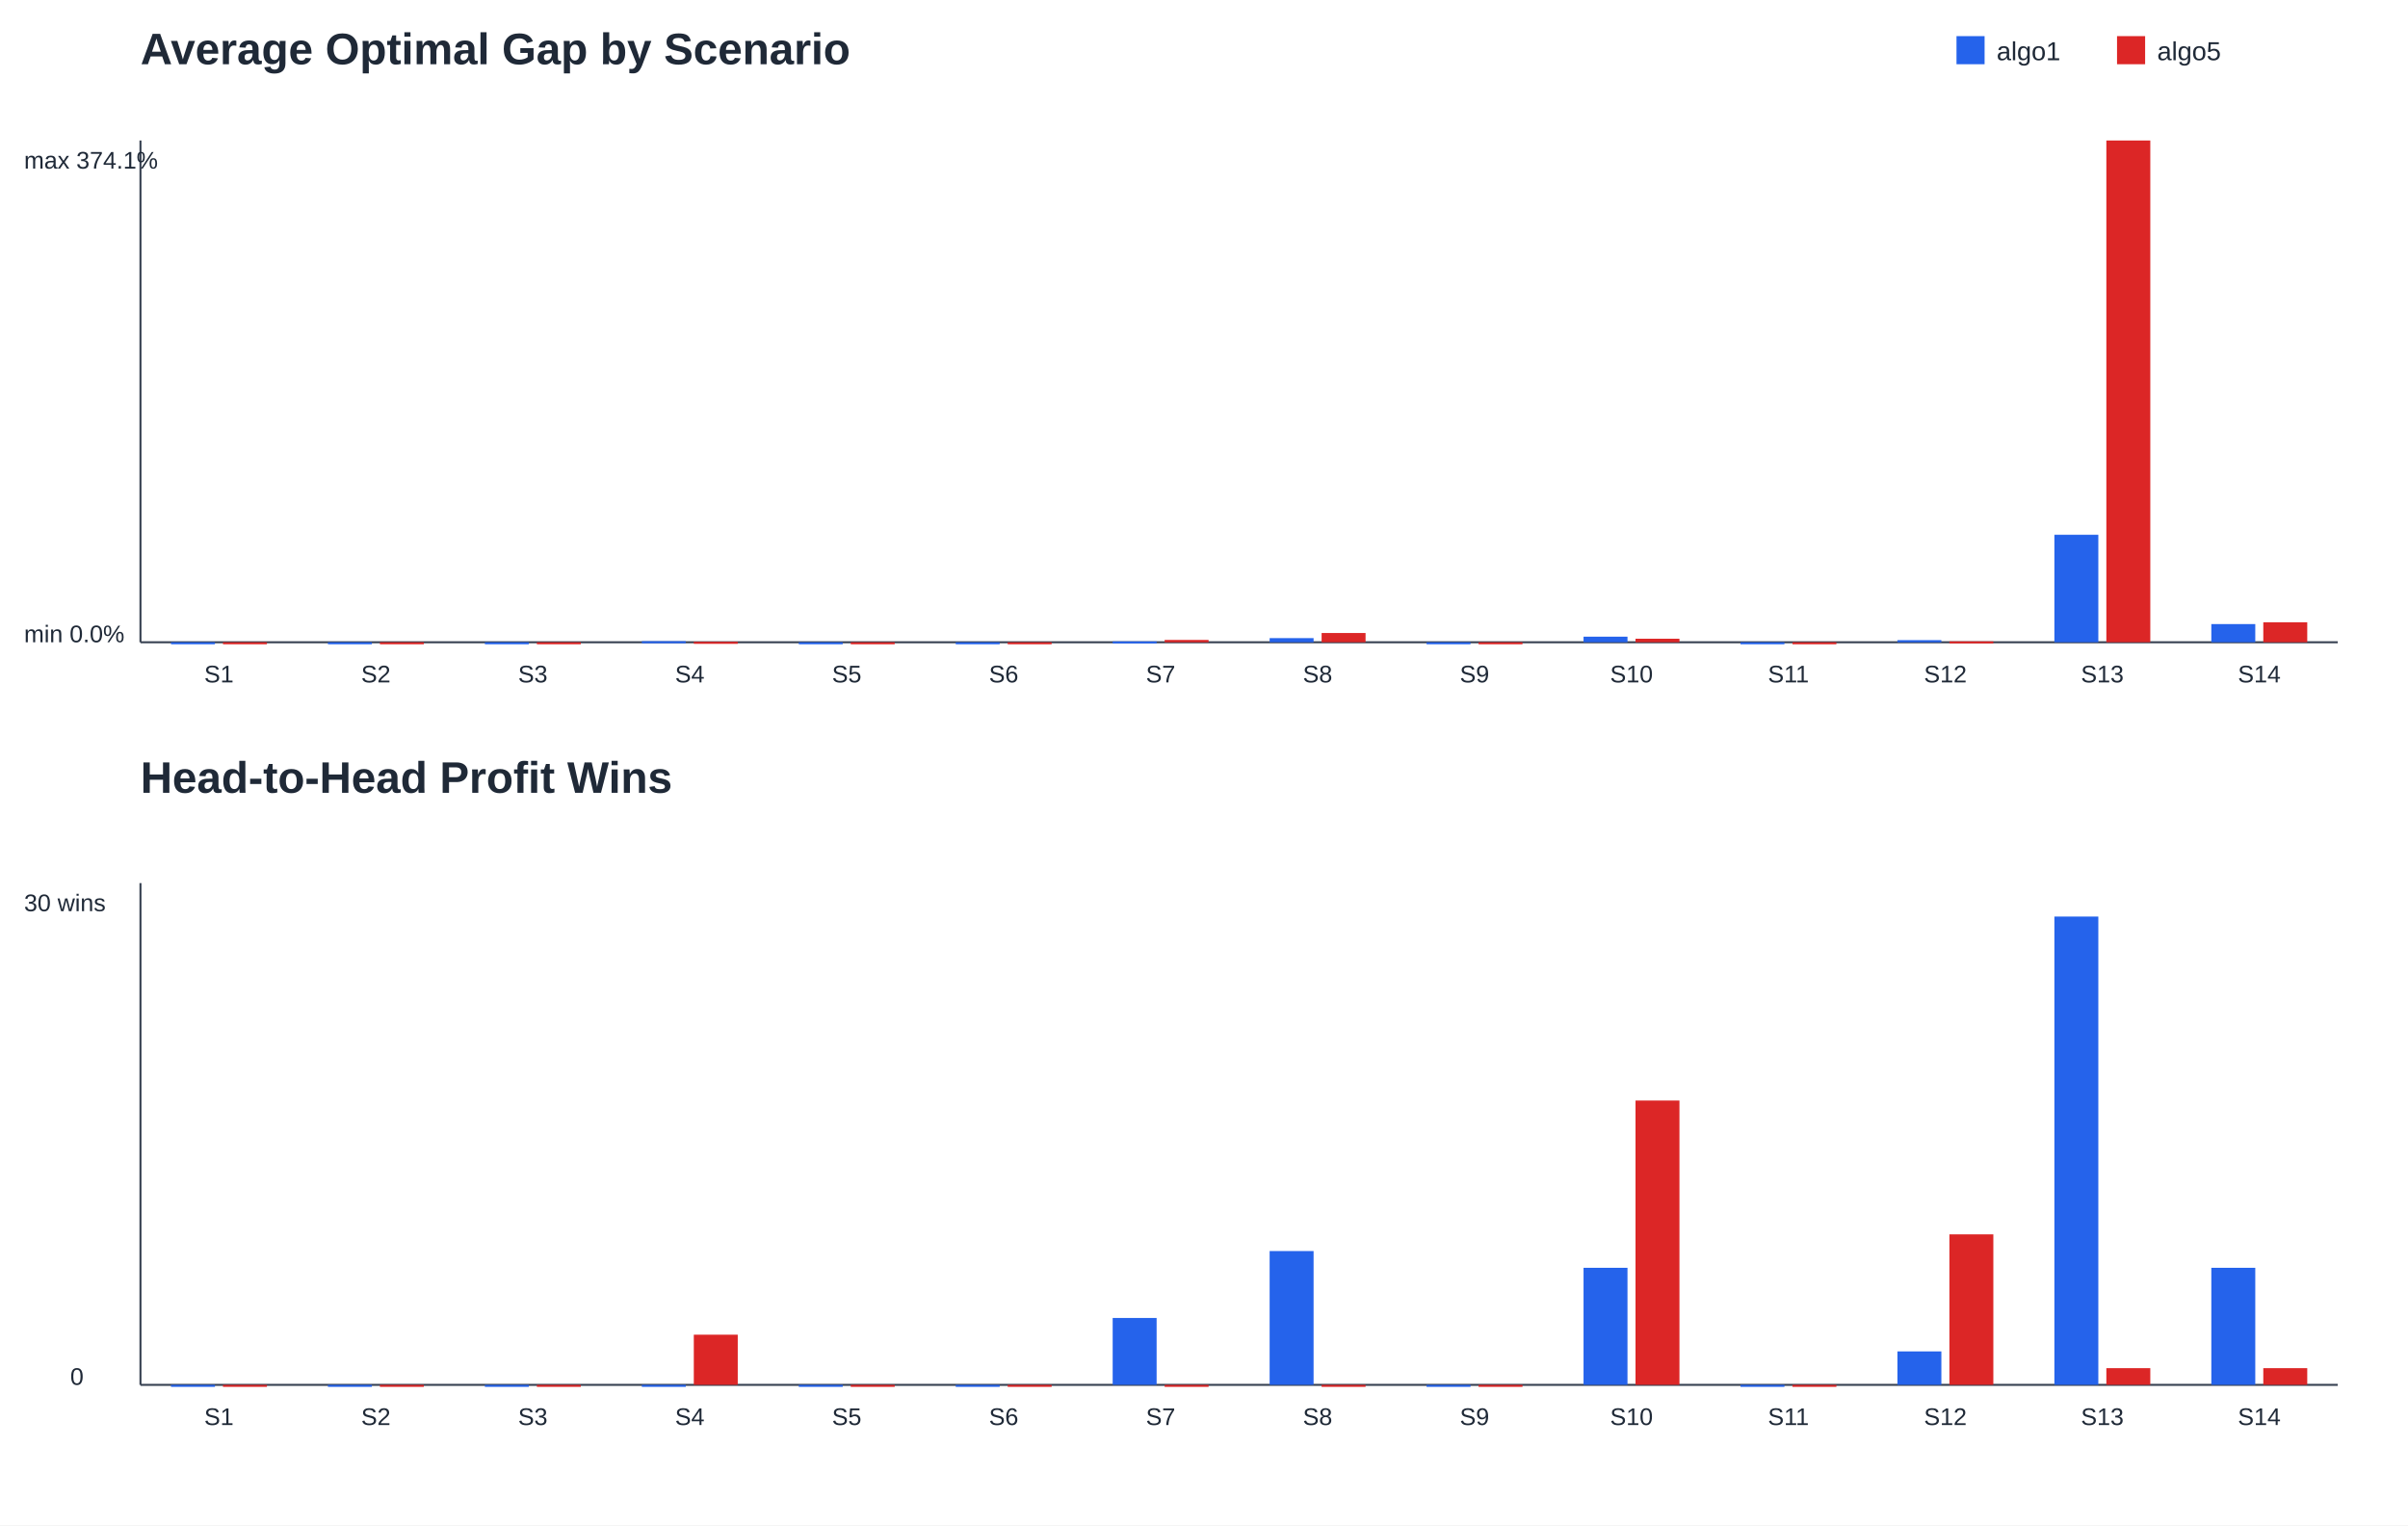
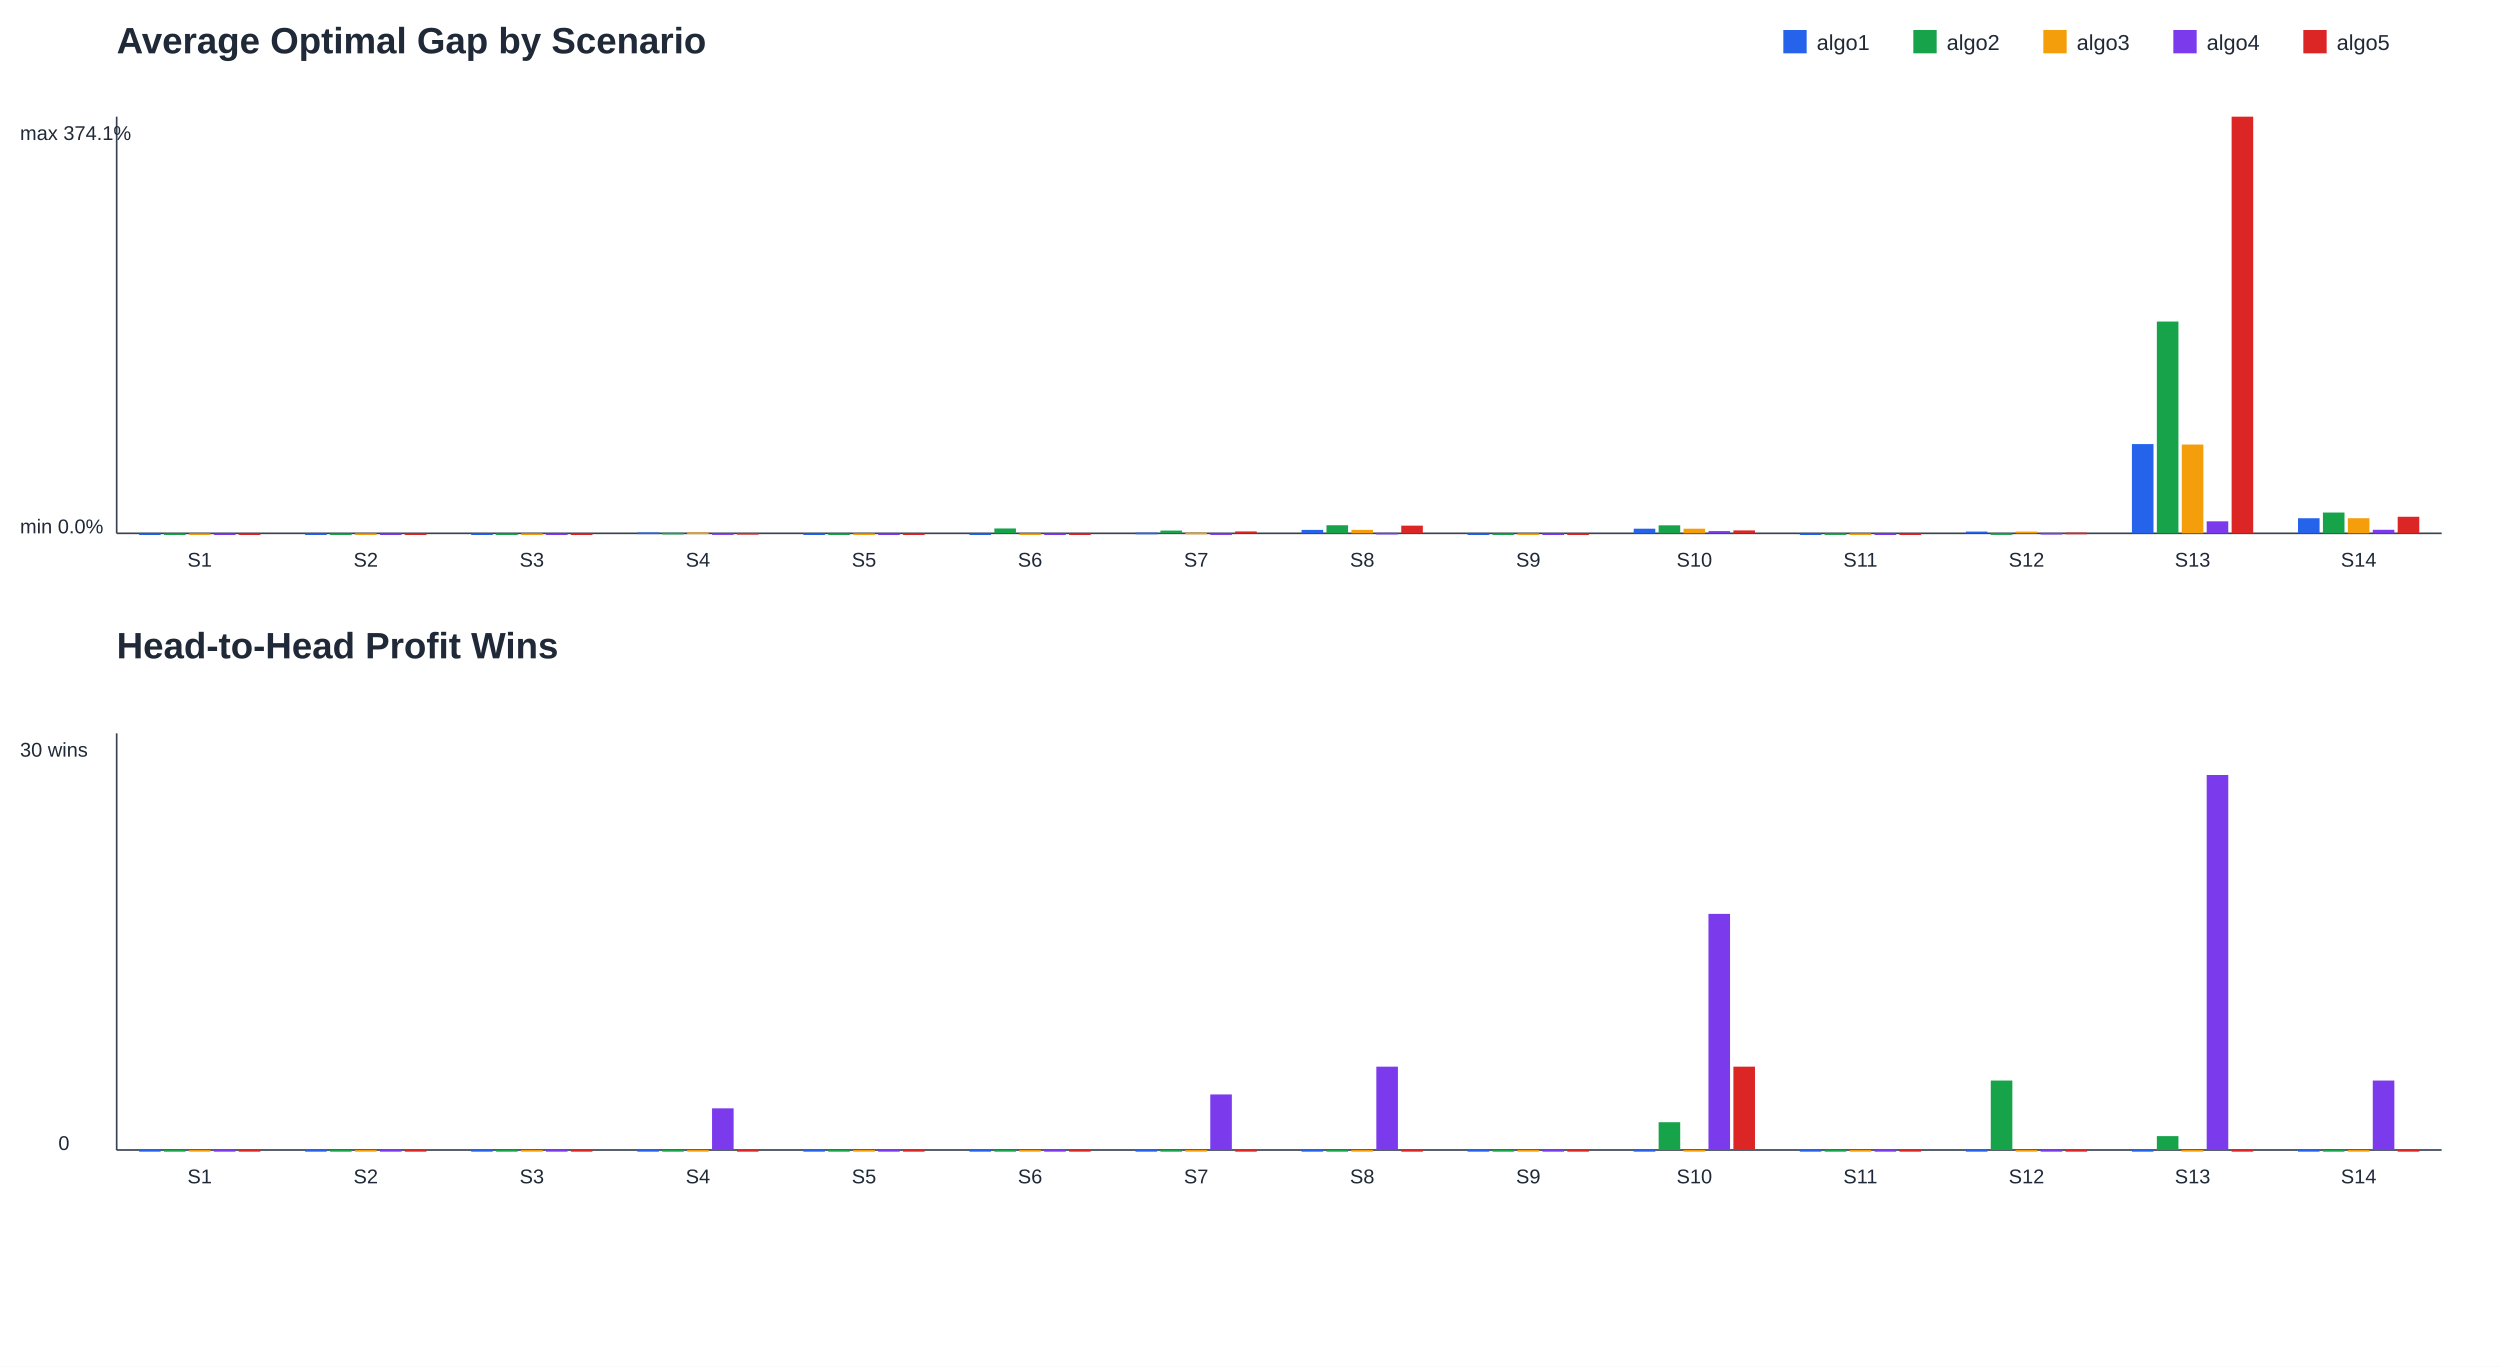
- <svg xmlns="http://www.w3.org/2000/svg" width="1200" height="760" viewBox="0 0 1200 760">
+ <svg xmlns="http://www.w3.org/2000/svg" width="1500" height="820" viewBox="0 0 1500 820">
  <rect width="100%" height="100%" fill="#ffffff" />
  <style>text{font-family:Arial,Helvetica,sans-serif;fill:#1f2937}.title{font-size:22px;font-weight:700}.label{font-size:12px}.axis{stroke:#374151;stroke-width:1}.grid{stroke:#e5e7eb;stroke-width:1}.legend{font-size:13px}</style>
  <text x="70" y="32" class="title">Average Optimal Gap by Scenario</text>
-   <line x1="70" y1="320.00" x2="1165" y2="320.00" class="axis" />
+   <line x1="70" y1="320.00" x2="1465" y2="320.00" class="axis" />
  <line x1="70" y1="70" x2="70" y2="320" class="axis" />
  <text x="70" y="395" class="title">Head-to-Head Profit Wins</text>
-   <line x1="70" y1="690.00" x2="1165" y2="690.00" class="axis" />
+   <line x1="70" y1="690.00" x2="1465" y2="690.00" class="axis" />
  <line x1="70" y1="440" x2="70" y2="690" class="axis" />
-   <rect x="975" y="18" width="14" height="14" fill="#2563eb" />
-   <text x="995" y="30" class="legend">algo1</text>
-   <rect x="1055" y="18" width="14" height="14" fill="#dc2626" />
-   <text x="1075" y="30" class="legend">algo5</text>
-   <rect x="85.21" y="320.00" width="21.90" height="1.00" fill="#2563eb" />
-   <rect x="111.11" y="320.00" width="21.90" height="1.00" fill="#dc2626" />
-   <text x="109.11" y="340" text-anchor="middle" class="label">S1</text>
-   <rect x="85.21" y="690.00" width="21.90" height="1.00" fill="#2563eb" />
-   <rect x="111.11" y="690.00" width="21.90" height="1.00" fill="#dc2626" />
-   <text x="109.11" y="710" text-anchor="middle" class="label">S1</text>
-   <rect x="163.42" y="320.00" width="21.90" height="1.00" fill="#2563eb" />
-   <rect x="189.32" y="320.00" width="21.90" height="1.00" fill="#dc2626" />
-   <text x="187.32" y="340" text-anchor="middle" class="label">S2</text>
-   <rect x="163.42" y="690.00" width="21.90" height="1.00" fill="#2563eb" />
-   <rect x="189.32" y="690.00" width="21.90" height="1.00" fill="#dc2626" />
-   <text x="187.32" y="710" text-anchor="middle" class="label">S2</text>
-   <rect x="241.64" y="320.00" width="21.90" height="1.00" fill="#2563eb" />
-   <rect x="267.54" y="320.00" width="21.90" height="1.00" fill="#dc2626" />
-   <text x="265.54" y="340" text-anchor="middle" class="label">S3</text>
-   <rect x="241.64" y="690.00" width="21.90" height="1.00" fill="#2563eb" />
-   <rect x="267.54" y="690.00" width="21.90" height="1.00" fill="#dc2626" />
-   <text x="265.54" y="710" text-anchor="middle" class="label">S3</text>
-   <rect x="319.85" y="319.48" width="21.90" height="1.00" fill="#2563eb" />
-   <rect x="345.75" y="319.78" width="21.90" height="1.00" fill="#dc2626" />
-   <text x="343.75" y="340" text-anchor="middle" class="label">S4</text>
-   <rect x="319.85" y="690.00" width="21.90" height="1.00" fill="#2563eb" />
-   <rect x="345.75" y="665.00" width="21.90" height="25.00" fill="#dc2626" />
-   <text x="343.75" y="710" text-anchor="middle" class="label">S4</text>
-   <rect x="398.06" y="320.00" width="21.90" height="1.00" fill="#2563eb" />
-   <rect x="423.96" y="320.00" width="21.90" height="1.00" fill="#dc2626" />
-   <text x="421.96" y="340" text-anchor="middle" class="label">S5</text>
-   <rect x="398.06" y="690.00" width="21.90" height="1.00" fill="#2563eb" />
-   <rect x="423.96" y="690.00" width="21.90" height="1.00" fill="#dc2626" />
-   <text x="421.96" y="710" text-anchor="middle" class="label">S5</text>
-   <rect x="476.28" y="320.00" width="21.90" height="1.00" fill="#2563eb" />
-   <rect x="502.18" y="320.00" width="21.90" height="1.00" fill="#dc2626" />
-   <text x="500.18" y="340" text-anchor="middle" class="label">S6</text>
-   <rect x="476.28" y="690.00" width="21.90" height="1.00" fill="#2563eb" />
-   <rect x="502.18" y="690.00" width="21.90" height="1.00" fill="#dc2626" />
-   <text x="500.18" y="710" text-anchor="middle" class="label">S6</text>
-   <rect x="554.49" y="319.58" width="21.90" height="1.00" fill="#2563eb" />
-   <rect x="580.39" y="318.85" width="21.90" height="1.15" fill="#dc2626" />
-   <text x="578.39" y="340" text-anchor="middle" class="label">S7</text>
-   <rect x="554.49" y="656.67" width="21.90" height="33.33" fill="#2563eb" />
-   <rect x="580.39" y="690.00" width="21.90" height="1.00" fill="#dc2626" />
-   <text x="578.39" y="710" text-anchor="middle" class="label">S7</text>
-   <rect x="632.71" y="317.94" width="21.90" height="2.06" fill="#2563eb" />
-   <rect x="658.61" y="315.39" width="21.90" height="4.61" fill="#dc2626" />
-   <text x="656.61" y="340" text-anchor="middle" class="label">S8</text>
-   <rect x="632.71" y="623.33" width="21.90" height="66.67" fill="#2563eb" />
-   <rect x="658.61" y="690.00" width="21.90" height="1.00" fill="#dc2626" />
-   <text x="656.61" y="710" text-anchor="middle" class="label">S8</text>
-   <rect x="710.92" y="320.00" width="21.90" height="1.00" fill="#2563eb" />
-   <rect x="736.82" y="320.00" width="21.90" height="1.00" fill="#dc2626" />
-   <text x="734.82" y="340" text-anchor="middle" class="label">S9</text>
-   <rect x="710.92" y="690.00" width="21.90" height="1.00" fill="#2563eb" />
-   <rect x="736.82" y="690.00" width="21.90" height="1.00" fill="#dc2626" />
-   <text x="734.82" y="710" text-anchor="middle" class="label">S9</text>
-   <rect x="789.14" y="317.22" width="21.90" height="2.78" fill="#2563eb" />
-   <rect x="815.04" y="318.25" width="21.90" height="1.75" fill="#dc2626" />
-   <text x="813.04" y="340" text-anchor="middle" class="label">S10</text>
-   <rect x="789.14" y="631.67" width="21.90" height="58.33" fill="#2563eb" />
-   <rect x="815.04" y="548.33" width="21.90" height="141.67" fill="#dc2626" />
-   <text x="813.04" y="710" text-anchor="middle" class="label">S10</text>
-   <rect x="867.35" y="320.00" width="21.90" height="1.00" fill="#2563eb" />
-   <rect x="893.25" y="320.00" width="21.90" height="1.00" fill="#dc2626" />
-   <text x="891.25" y="340" text-anchor="middle" class="label">S11</text>
-   <rect x="867.35" y="690.00" width="21.90" height="1.00" fill="#2563eb" />
-   <rect x="893.25" y="690.00" width="21.90" height="1.00" fill="#dc2626" />
-   <text x="891.25" y="710" text-anchor="middle" class="label">S11</text>
-   <rect x="945.56" y="318.95" width="21.90" height="1.05" fill="#2563eb" />
-   <rect x="971.46" y="319.57" width="21.90" height="1.00" fill="#dc2626" />
-   <text x="969.46" y="340" text-anchor="middle" class="label">S12</text>
-   <rect x="945.56" y="673.33" width="21.90" height="16.67" fill="#2563eb" />
-   <rect x="971.46" y="615.00" width="21.90" height="75.00" fill="#dc2626" />
-   <text x="969.46" y="710" text-anchor="middle" class="label">S12</text>
-   <rect x="1023.78" y="266.45" width="21.90" height="53.55" fill="#2563eb" />
-   <rect x="1049.68" y="70.00" width="21.90" height="250.00" fill="#dc2626" />
-   <text x="1047.68" y="340" text-anchor="middle" class="label">S13</text>
-   <rect x="1023.78" y="456.67" width="21.90" height="233.33" fill="#2563eb" />
-   <rect x="1049.68" y="681.67" width="21.90" height="8.33" fill="#dc2626" />
-   <text x="1047.68" y="710" text-anchor="middle" class="label">S13</text>
-   <rect x="1101.99" y="310.94" width="21.90" height="9.06" fill="#2563eb" />
-   <rect x="1127.89" y="310.06" width="21.90" height="9.94" fill="#dc2626" />
-   <text x="1125.89" y="340" text-anchor="middle" class="label">S14</text>
-   <rect x="1101.99" y="631.67" width="21.90" height="58.33" fill="#2563eb" />
-   <rect x="1127.89" y="681.67" width="21.90" height="8.33" fill="#dc2626" />
-   <text x="1125.89" y="710" text-anchor="middle" class="label">S14</text>
+   <rect x="1070" y="18" width="14" height="14" fill="#2563eb" />
+   <text x="1090" y="30" class="legend">algo1</text>
+   <rect x="1148" y="18" width="14" height="14" fill="#16a34a" />
+   <text x="1168" y="30" class="legend">algo2</text>
+   <rect x="1226" y="18" width="14" height="14" fill="#f59e0b" />
+   <text x="1246" y="30" class="legend">algo3</text>
+   <rect x="1304" y="18" width="14" height="14" fill="#7c3aed" />
+   <text x="1324" y="30" class="legend">algo4</text>
+   <rect x="1382" y="18" width="14" height="14" fill="#dc2626" />
+   <text x="1402" y="30" class="legend">algo5</text>
+   <rect x="83.44" y="320.00" width="12.95" height="1.00" fill="#2563eb" />
+   <rect x="83.44" y="690.00" width="12.95" height="1.00" fill="#2563eb" />
+   <rect x="98.39" y="320.00" width="12.95" height="1.00" fill="#16a34a" />
+   <rect x="98.39" y="690.00" width="12.95" height="1.00" fill="#16a34a" />
+   <rect x="113.34" y="320.00" width="12.95" height="1.00" fill="#f59e0b" />
+   <rect x="113.34" y="690.00" width="12.95" height="1.00" fill="#f59e0b" />
+   <rect x="128.30" y="320.00" width="12.95" height="1.00" fill="#7c3aed" />
+   <rect x="128.30" y="690.00" width="12.95" height="1.00" fill="#7c3aed" />
+   <rect x="143.25" y="320.00" width="12.95" height="1.00" fill="#dc2626" />
+   <rect x="143.25" y="690.00" width="12.95" height="1.00" fill="#dc2626" />
+   <text x="119.82" y="340" text-anchor="middle" class="label">S1</text>
+   <text x="119.82" y="710" text-anchor="middle" class="label">S1</text>
+   <rect x="183.08" y="320.00" width="12.95" height="1.00" fill="#2563eb" />
+   <rect x="183.08" y="690.00" width="12.95" height="1.00" fill="#2563eb" />
+   <rect x="198.03" y="320.00" width="12.95" height="1.00" fill="#16a34a" />
+   <rect x="198.03" y="690.00" width="12.95" height="1.00" fill="#16a34a" />
+   <rect x="212.99" y="320.00" width="12.95" height="1.00" fill="#f59e0b" />
+   <rect x="212.99" y="690.00" width="12.95" height="1.00" fill="#f59e0b" />
+   <rect x="227.94" y="320.00" width="12.95" height="1.00" fill="#7c3aed" />
+   <rect x="227.94" y="690.00" width="12.95" height="1.00" fill="#7c3aed" />
+   <rect x="242.89" y="320.00" width="12.95" height="1.00" fill="#dc2626" />
+   <rect x="242.89" y="690.00" width="12.95" height="1.00" fill="#dc2626" />
+   <text x="219.46" y="340" text-anchor="middle" class="label">S2</text>
+   <text x="219.46" y="710" text-anchor="middle" class="label">S2</text>
+   <rect x="282.72" y="320.00" width="12.95" height="1.00" fill="#2563eb" />
+   <rect x="282.72" y="690.00" width="12.95" height="1.00" fill="#2563eb" />
+   <rect x="297.68" y="320.00" width="12.95" height="1.00" fill="#16a34a" />
+   <rect x="297.68" y="690.00" width="12.95" height="1.00" fill="#16a34a" />
+   <rect x="312.63" y="320.00" width="12.95" height="1.00" fill="#f59e0b" />
+   <rect x="312.63" y="690.00" width="12.95" height="1.00" fill="#f59e0b" />
+   <rect x="327.58" y="320.00" width="12.95" height="1.00" fill="#7c3aed" />
+   <rect x="327.58" y="690.00" width="12.95" height="1.00" fill="#7c3aed" />
+   <rect x="342.54" y="320.00" width="12.95" height="1.00" fill="#dc2626" />
+   <rect x="342.54" y="690.00" width="12.95" height="1.00" fill="#dc2626" />
+   <text x="319.11" y="340" text-anchor="middle" class="label">S3</text>
+   <text x="319.11" y="710" text-anchor="middle" class="label">S3</text>
+   <rect x="382.37" y="319.48" width="12.95" height="1.00" fill="#2563eb" />
+   <rect x="382.37" y="690.00" width="12.95" height="1.00" fill="#2563eb" />
+   <rect x="397.32" y="319.68" width="12.95" height="1.00" fill="#16a34a" />
+   <rect x="397.32" y="690.00" width="12.95" height="1.00" fill="#16a34a" />
+   <rect x="412.27" y="319.48" width="12.95" height="1.00" fill="#f59e0b" />
+   <rect x="412.27" y="690.00" width="12.95" height="1.00" fill="#f59e0b" />
+   <rect x="427.23" y="319.94" width="12.95" height="1.00" fill="#7c3aed" />
+   <rect x="427.23" y="665.00" width="12.95" height="25.00" fill="#7c3aed" />
+   <rect x="442.18" y="319.78" width="12.95" height="1.00" fill="#dc2626" />
+   <rect x="442.18" y="690.00" width="12.95" height="1.00" fill="#dc2626" />
+   <text x="418.75" y="340" text-anchor="middle" class="label">S4</text>
+   <text x="418.75" y="710" text-anchor="middle" class="label">S4</text>
+   <rect x="482.01" y="320.00" width="12.95" height="1.00" fill="#2563eb" />
+   <rect x="482.01" y="690.00" width="12.95" height="1.00" fill="#2563eb" />
+   <rect x="496.96" y="320.00" width="12.95" height="1.00" fill="#16a34a" />
+   <rect x="496.96" y="690.00" width="12.95" height="1.00" fill="#16a34a" />
+   <rect x="511.92" y="320.00" width="12.95" height="1.00" fill="#f59e0b" />
+   <rect x="511.92" y="690.00" width="12.95" height="1.00" fill="#f59e0b" />
+   <rect x="526.87" y="320.00" width="12.95" height="1.00" fill="#7c3aed" />
+   <rect x="526.87" y="690.00" width="12.95" height="1.00" fill="#7c3aed" />
+   <rect x="541.82" y="320.00" width="12.95" height="1.00" fill="#dc2626" />
+   <rect x="541.82" y="690.00" width="12.95" height="1.00" fill="#dc2626" />
+   <text x="518.39" y="340" text-anchor="middle" class="label">S5</text>
+   <text x="518.39" y="710" text-anchor="middle" class="label">S5</text>
+   <rect x="581.65" y="320.00" width="12.95" height="1.00" fill="#2563eb" />
+   <rect x="581.65" y="690.00" width="12.95" height="1.00" fill="#2563eb" />
+   <rect x="596.61" y="317.08" width="12.95" height="2.92" fill="#16a34a" />
+   <rect x="596.61" y="690.00" width="12.95" height="1.00" fill="#16a34a" />
+   <rect x="611.56" y="320.00" width="12.95" height="1.00" fill="#f59e0b" />
+   <rect x="611.56" y="690.00" width="12.95" height="1.00" fill="#f59e0b" />
+   <rect x="626.51" y="320.00" width="12.95" height="1.00" fill="#7c3aed" />
+   <rect x="626.51" y="690.00" width="12.95" height="1.00" fill="#7c3aed" />
+   <rect x="641.47" y="320.00" width="12.95" height="1.00" fill="#dc2626" />
+   <rect x="641.47" y="690.00" width="12.95" height="1.00" fill="#dc2626" />
+   <text x="618.04" y="340" text-anchor="middle" class="label">S6</text>
+   <text x="618.04" y="710" text-anchor="middle" class="label">S6</text>
+   <rect x="681.29" y="319.58" width="12.95" height="1.00" fill="#2563eb" />
+   <rect x="681.29" y="690.00" width="12.95" height="1.00" fill="#2563eb" />
+   <rect x="696.25" y="318.35" width="12.95" height="1.65" fill="#16a34a" />
+   <rect x="696.25" y="690.00" width="12.95" height="1.00" fill="#16a34a" />
+   <rect x="711.20" y="319.58" width="12.95" height="1.00" fill="#f59e0b" />
+   <rect x="711.20" y="690.00" width="12.95" height="1.00" fill="#f59e0b" />
+   <rect x="726.16" y="319.97" width="12.95" height="1.00" fill="#7c3aed" />
+   <rect x="726.16" y="656.67" width="12.95" height="33.33" fill="#7c3aed" />
+   <rect x="741.11" y="318.85" width="12.95" height="1.15" fill="#dc2626" />
+   <rect x="741.11" y="690.00" width="12.95" height="1.00" fill="#dc2626" />
+   <text x="717.68" y="340" text-anchor="middle" class="label">S7</text>
+   <text x="717.68" y="710" text-anchor="middle" class="label">S7</text>
+   <rect x="780.94" y="317.94" width="12.95" height="2.06" fill="#2563eb" />
+   <rect x="780.94" y="690.00" width="12.95" height="1.00" fill="#2563eb" />
+   <rect x="795.89" y="315.14" width="12.95" height="4.86" fill="#16a34a" />
+   <rect x="795.89" y="690.00" width="12.95" height="1.00" fill="#16a34a" />
+   <rect x="810.84" y="317.94" width="12.95" height="2.06" fill="#f59e0b" />
+   <rect x="810.84" y="690.00" width="12.95" height="1.00" fill="#f59e0b" />
+   <rect x="825.80" y="319.69" width="12.95" height="1.00" fill="#7c3aed" />
+   <rect x="825.80" y="640.00" width="12.95" height="50.00" fill="#7c3aed" />
+   <rect x="840.75" y="315.39" width="12.95" height="4.61" fill="#dc2626" />
+   <rect x="840.75" y="690.00" width="12.95" height="1.00" fill="#dc2626" />
+   <text x="817.32" y="340" text-anchor="middle" class="label">S8</text>
+   <text x="817.32" y="710" text-anchor="middle" class="label">S8</text>
+   <rect x="880.58" y="320.00" width="12.95" height="1.00" fill="#2563eb" />
+   <rect x="880.58" y="690.00" width="12.95" height="1.00" fill="#2563eb" />
+   <rect x="895.53" y="320.00" width="12.95" height="1.00" fill="#16a34a" />
+   <rect x="895.53" y="690.00" width="12.95" height="1.00" fill="#16a34a" />
+   <rect x="910.49" y="320.00" width="12.95" height="1.00" fill="#f59e0b" />
+   <rect x="910.49" y="690.00" width="12.95" height="1.00" fill="#f59e0b" />
+   <rect x="925.44" y="320.00" width="12.95" height="1.00" fill="#7c3aed" />
+   <rect x="925.44" y="690.00" width="12.95" height="1.00" fill="#7c3aed" />
+   <rect x="940.39" y="320.00" width="12.95" height="1.00" fill="#dc2626" />
+   <rect x="940.39" y="690.00" width="12.95" height="1.00" fill="#dc2626" />
+   <text x="916.96" y="340" text-anchor="middle" class="label">S9</text>
+   <text x="916.96" y="710" text-anchor="middle" class="label">S9</text>
+   <rect x="980.22" y="317.22" width="12.95" height="2.78" fill="#2563eb" />
+   <rect x="980.22" y="690.00" width="12.95" height="1.00" fill="#2563eb" />
+   <rect x="995.18" y="315.19" width="12.95" height="4.81" fill="#16a34a" />
+   <rect x="995.18" y="673.33" width="12.95" height="16.67" fill="#16a34a" />
+   <rect x="1010.13" y="317.22" width="12.95" height="2.78" fill="#f59e0b" />
+   <rect x="1010.13" y="690.00" width="12.95" height="1.00" fill="#f59e0b" />
+   <rect x="1025.08" y="318.66" width="12.95" height="1.34" fill="#7c3aed" />
+   <rect x="1025.08" y="548.33" width="12.95" height="141.67" fill="#7c3aed" />
+   <rect x="1040.04" y="318.25" width="12.95" height="1.75" fill="#dc2626" />
+   <rect x="1040.04" y="640.00" width="12.95" height="50.00" fill="#dc2626" />
+   <text x="1016.61" y="340" text-anchor="middle" class="label">S10</text>
+   <text x="1016.61" y="710" text-anchor="middle" class="label">S10</text>
+   <rect x="1079.87" y="320.00" width="12.95" height="1.00" fill="#2563eb" />
+   <rect x="1079.87" y="690.00" width="12.95" height="1.00" fill="#2563eb" />
+   <rect x="1094.82" y="319.96" width="12.95" height="1.00" fill="#16a34a" />
+   <rect x="1094.82" y="690.00" width="12.95" height="1.00" fill="#16a34a" />
+   <rect x="1109.77" y="320.00" width="12.95" height="1.00" fill="#f59e0b" />
+   <rect x="1109.77" y="690.00" width="12.95" height="1.00" fill="#f59e0b" />
+   <rect x="1124.73" y="320.00" width="12.95" height="1.00" fill="#7c3aed" />
+   <rect x="1124.73" y="690.00" width="12.95" height="1.00" fill="#7c3aed" />
+   <rect x="1139.68" y="320.00" width="12.95" height="1.00" fill="#dc2626" />
+   <rect x="1139.68" y="690.00" width="12.95" height="1.00" fill="#dc2626" />
+   <text x="1116.25" y="340" text-anchor="middle" class="label">S11</text>
+   <text x="1116.25" y="710" text-anchor="middle" class="label">S11</text>
+   <rect x="1179.51" y="318.95" width="12.95" height="1.05" fill="#2563eb" />
+   <rect x="1179.51" y="690.00" width="12.95" height="1.00" fill="#2563eb" />
+   <rect x="1194.46" y="319.94" width="12.95" height="1.00" fill="#16a34a" />
+   <rect x="1194.46" y="648.33" width="12.95" height="41.67" fill="#16a34a" />
+   <rect x="1209.42" y="318.95" width="12.95" height="1.05" fill="#f59e0b" />
+   <rect x="1209.42" y="690.00" width="12.95" height="1.00" fill="#f59e0b" />
+   <rect x="1224.37" y="319.73" width="12.95" height="1.00" fill="#7c3aed" />
+   <rect x="1224.37" y="690.00" width="12.95" height="1.00" fill="#7c3aed" />
+   <rect x="1239.32" y="319.57" width="12.95" height="1.00" fill="#dc2626" />
+   <rect x="1239.32" y="690.00" width="12.95" height="1.00" fill="#dc2626" />
+   <text x="1215.89" y="340" text-anchor="middle" class="label">S12</text>
+   <text x="1215.89" y="710" text-anchor="middle" class="label">S12</text>
+   <rect x="1279.15" y="266.45" width="12.95" height="53.55" fill="#2563eb" />
+   <rect x="1279.15" y="690.00" width="12.95" height="1.00" fill="#2563eb" />
+   <rect x="1294.11" y="192.92" width="12.95" height="127.08" fill="#16a34a" />
+   <rect x="1294.11" y="681.67" width="12.95" height="8.33" fill="#16a34a" />
+   <rect x="1309.06" y="266.73" width="12.95" height="53.27" fill="#f59e0b" />
+   <rect x="1309.06" y="690.00" width="12.95" height="1.00" fill="#f59e0b" />
+   <rect x="1324.01" y="312.79" width="12.95" height="7.21" fill="#7c3aed" />
+   <rect x="1324.01" y="465.00" width="12.95" height="225.00" fill="#7c3aed" />
+   <rect x="1338.97" y="70.00" width="12.95" height="250.00" fill="#dc2626" />
+   <rect x="1338.97" y="690.00" width="12.95" height="1.00" fill="#dc2626" />
+   <text x="1315.54" y="340" text-anchor="middle" class="label">S13</text>
+   <text x="1315.54" y="710" text-anchor="middle" class="label">S13</text>
+   <rect x="1378.79" y="310.94" width="12.95" height="9.06" fill="#2563eb" />
+   <rect x="1378.79" y="690.00" width="12.95" height="1.00" fill="#2563eb" />
+   <rect x="1393.75" y="307.52" width="12.95" height="12.48" fill="#16a34a" />
+   <rect x="1393.75" y="690.00" width="12.95" height="1.00" fill="#16a34a" />
+   <rect x="1408.70" y="310.94" width="12.95" height="9.06" fill="#f59e0b" />
+   <rect x="1408.70" y="690.00" width="12.95" height="1.00" fill="#f59e0b" />
+   <rect x="1423.66" y="317.87" width="12.95" height="2.13" fill="#7c3aed" />
+   <rect x="1423.66" y="648.33" width="12.95" height="41.67" fill="#7c3aed" />
+   <rect x="1438.61" y="310.06" width="12.95" height="9.94" fill="#dc2626" />
+   <rect x="1438.61" y="690.00" width="12.95" height="1.00" fill="#dc2626" />
+   <text x="1415.18" y="340" text-anchor="middle" class="label">S14</text>
+   <text x="1415.18" y="710" text-anchor="middle" class="label">S14</text>
  <text x="12" y="84" class="label">max 374.1%</text>
  <text x="12" y="320" class="label">min 0.0%</text>
  <text x="12" y="454" class="label">30 wins</text>
  <text x="35" y="690" class="label">0</text>
</svg>
